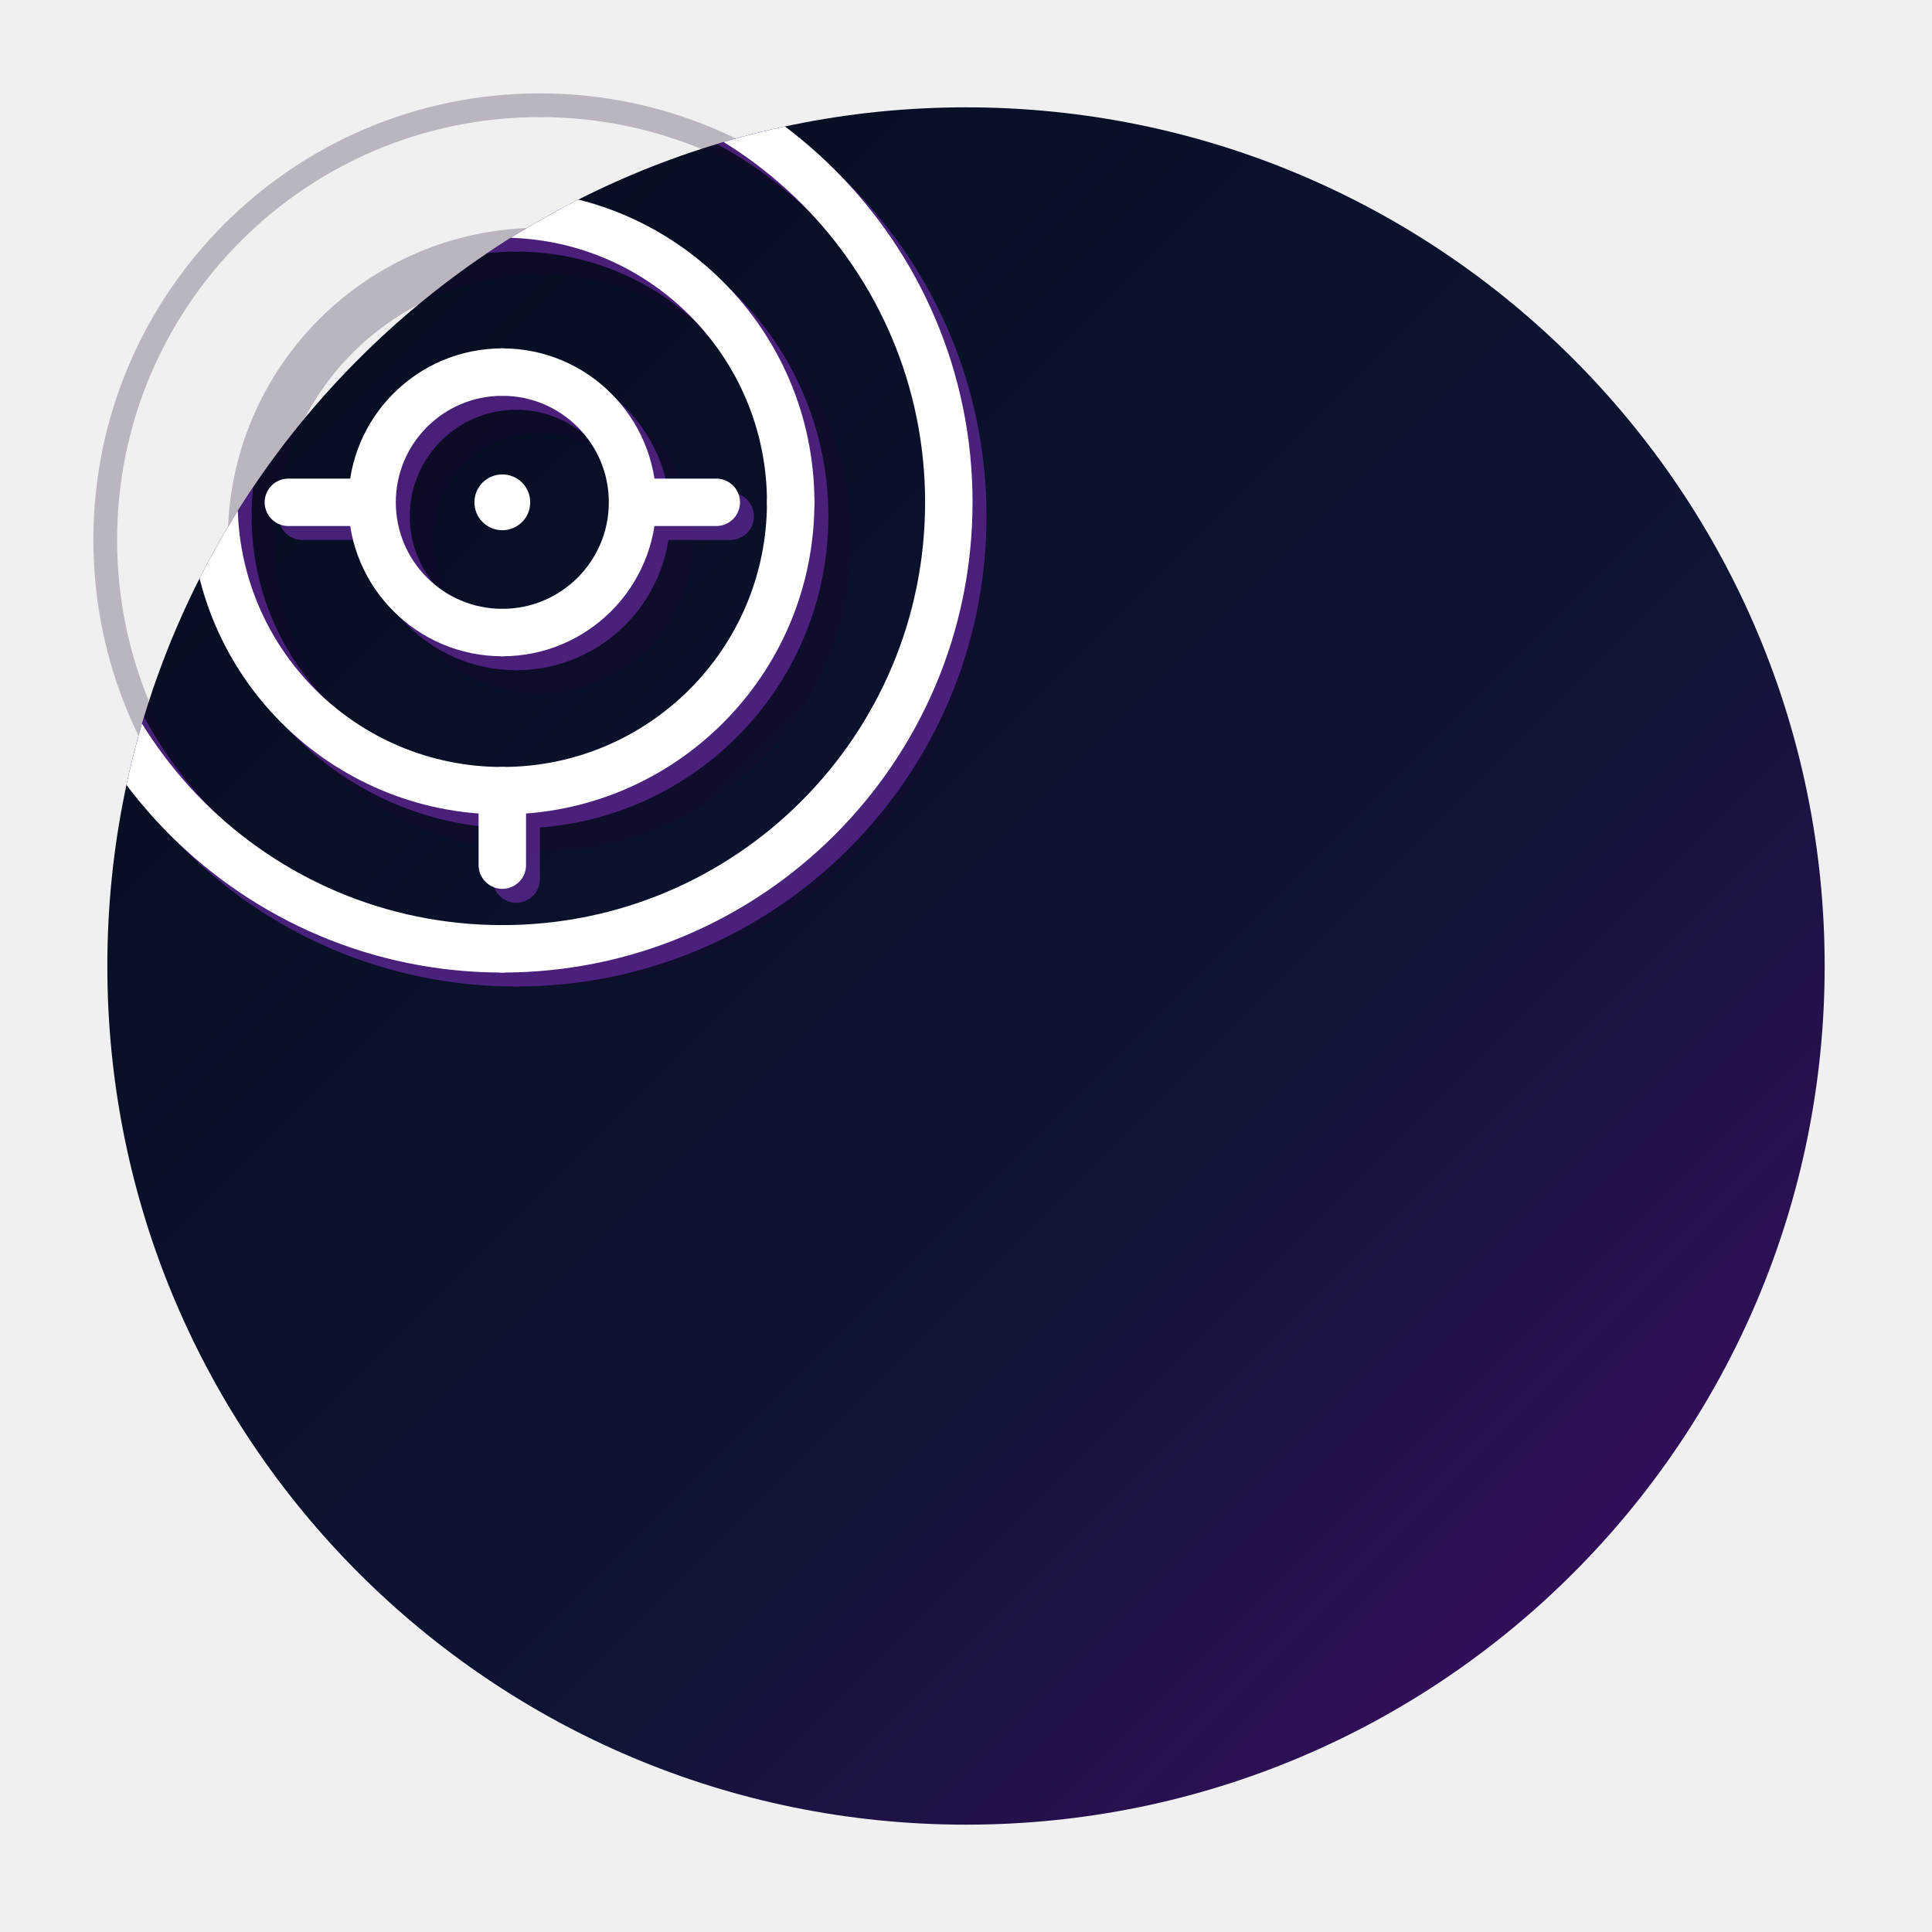
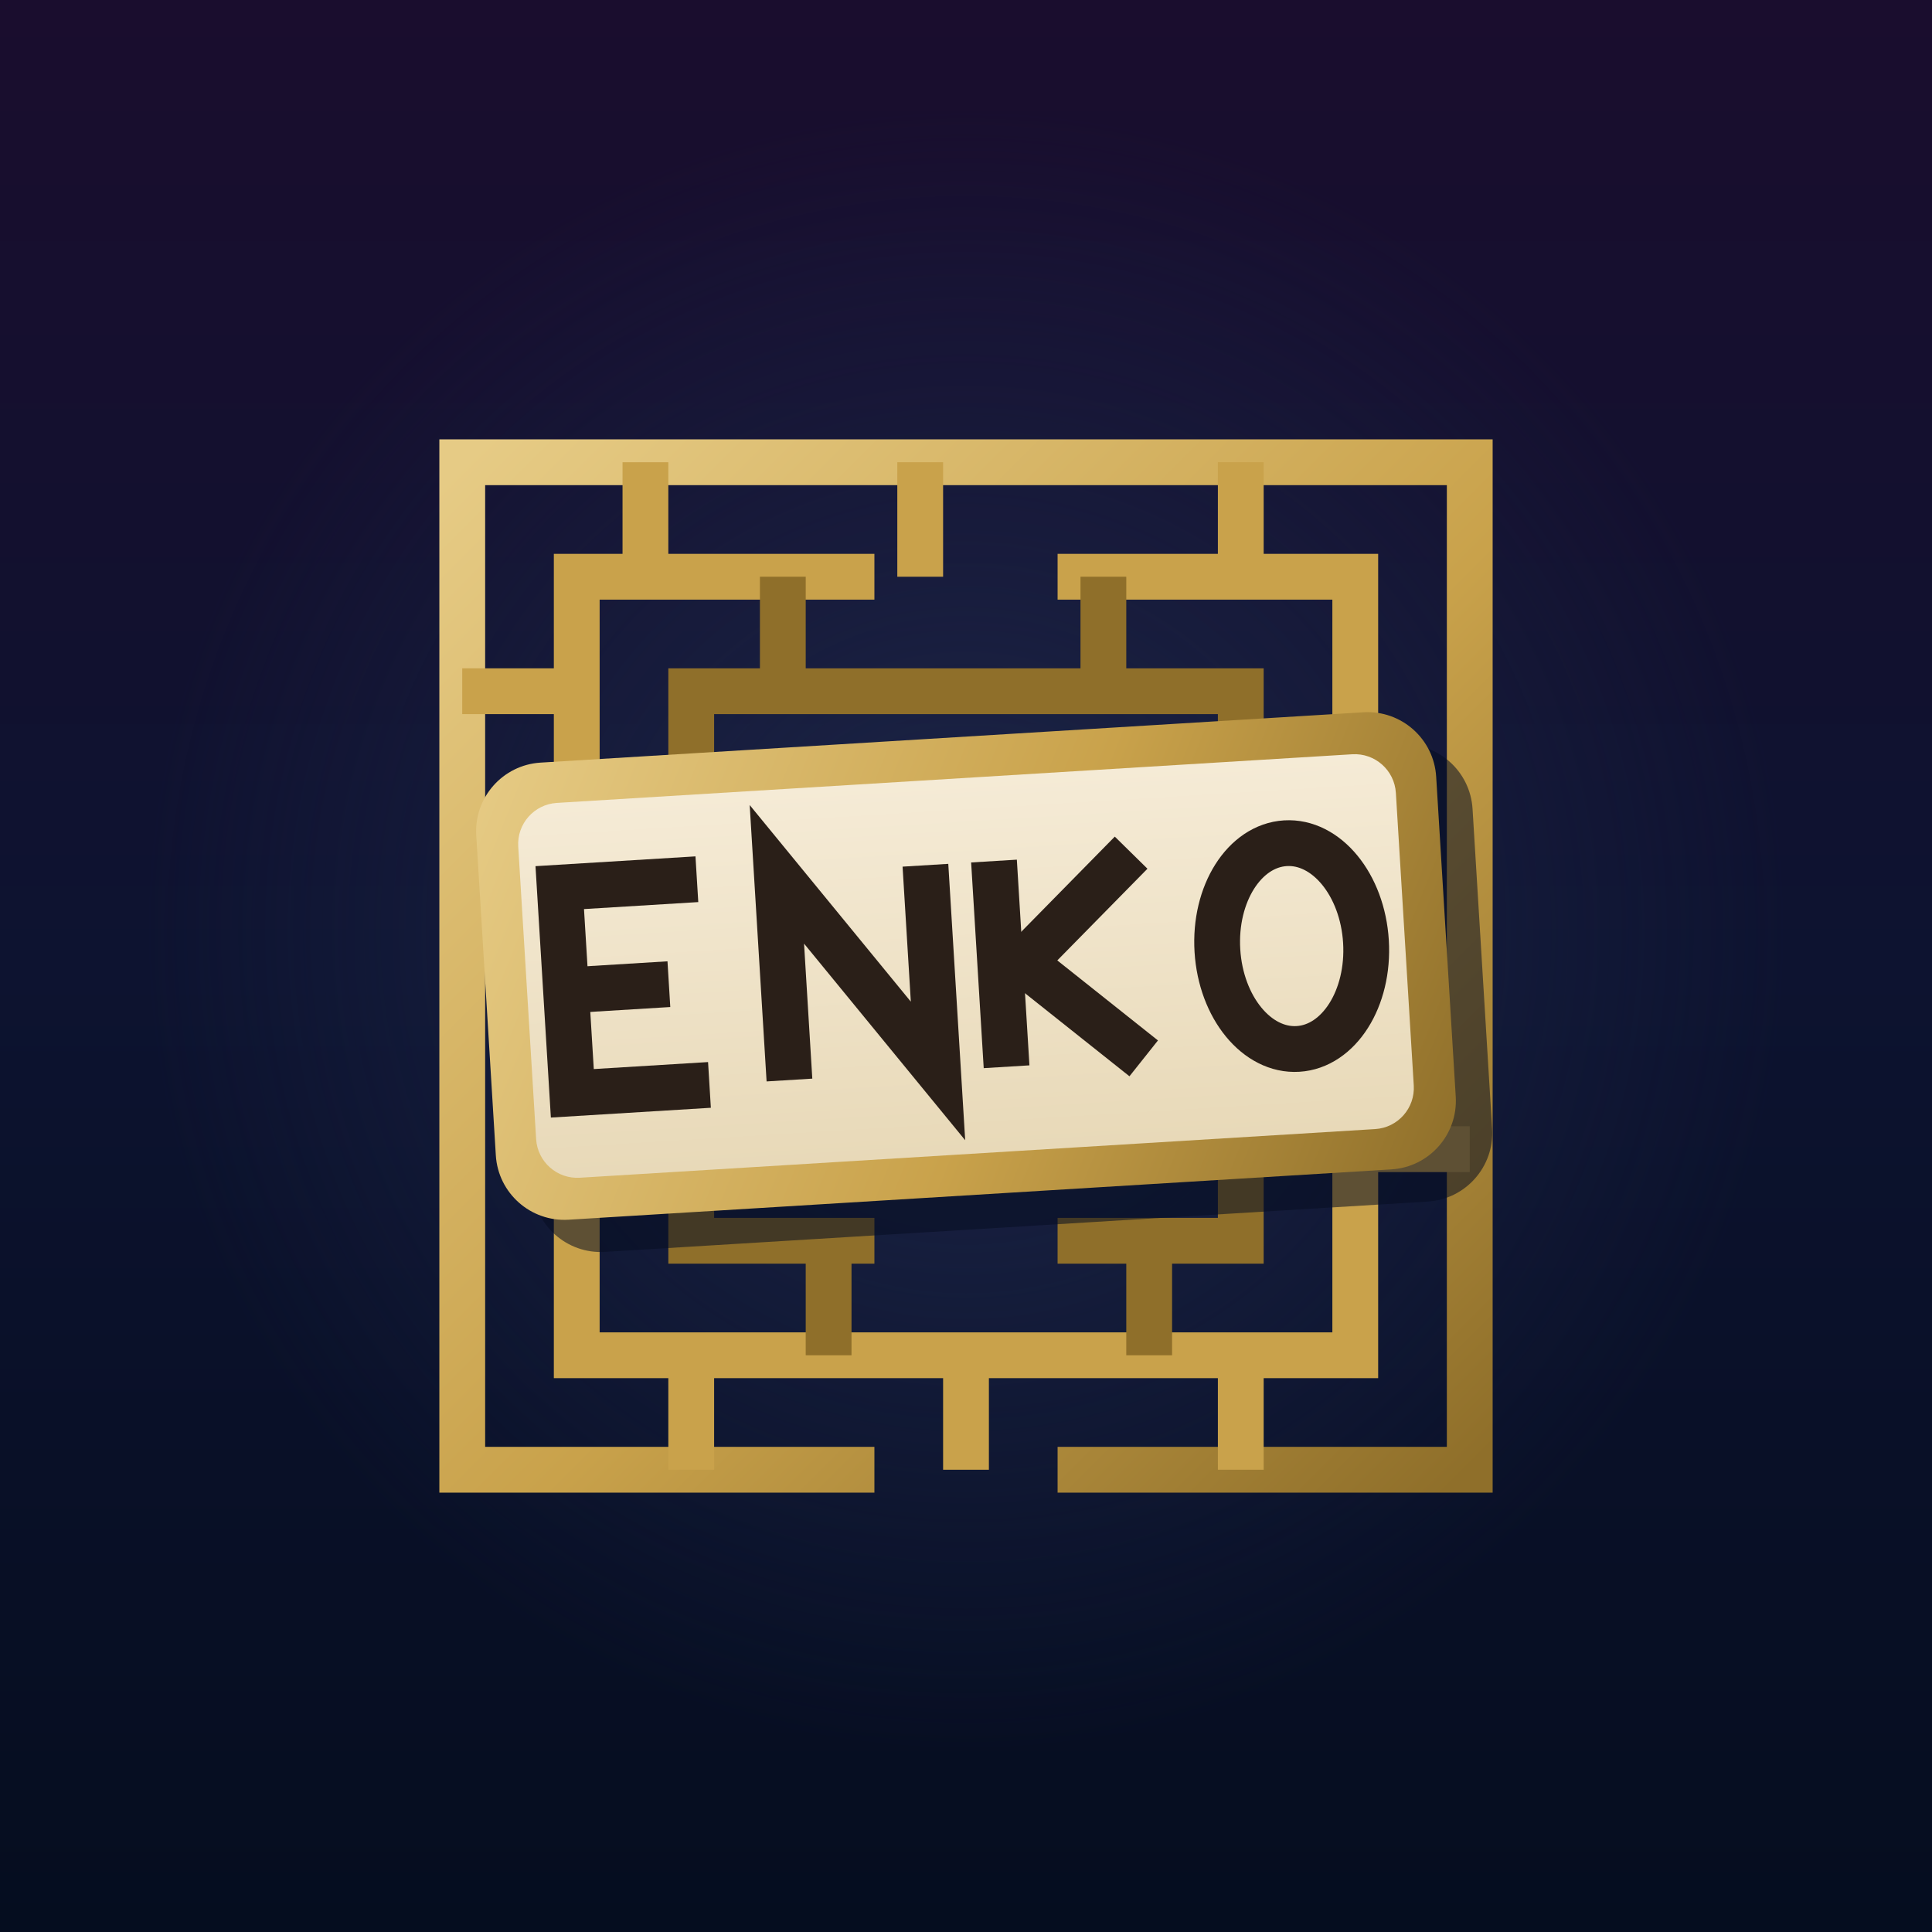
<svg xmlns="http://www.w3.org/2000/svg" viewBox="0 0 108 108" width="108" height="108">
  <defs>
-     <linearGradient id="sphere-bg" x1="20" y1="20" x2="88" y2="88" gradientUnits="userSpaceOnUse">
-       <stop offset="0%" stop-color="#060E22" />
-       <stop offset="65%" stop-color="#0E1535" />
-       <stop offset="100%" stop-color="#300F58" />
+     <linearGradient id="bg" x1="54" y1="108" x2="54" y2="0" gradientUnits="userSpaceOnUse">
+       <stop offset="0" stop-color="#050D1F" />
+       <stop offset="0.5" stop-color="#0D1330" />
+       <stop offset="1" stop-color="#1A0D2E" />
    </linearGradient>
-     <clipPath id="circle-clip">
-       <circle cx="54" cy="54" r="48" />
-     </clipPath>
+     <radialGradient id="glow" cx="54" cy="52" r="46" gradientUnits="userSpaceOnUse">
+       <stop offset="0" stop-color="#1C2547" />
+       <stop offset="1" stop-color="#1C2547" stop-opacity="0" />
+     </radialGradient>
+     <linearGradient id="goldRing" x1="32" y1="32" x2="76" y2="76" gradientUnits="userSpaceOnUse">
+       <stop offset="0" stop-color="#E6CB85" />
+       <stop offset="0.55" stop-color="#C9A24B" />
+       <stop offset="1" stop-color="#8F6F2A" />
+     </linearGradient>
+     <linearGradient id="plaqueGold" x1="33" y1="44" x2="75" y2="64" gradientUnits="userSpaceOnUse">
+       <stop offset="0" stop-color="#E6CB85" />
+       <stop offset="0.55" stop-color="#C9A24B" />
+       <stop offset="1" stop-color="#8F6F2A" />
+     </linearGradient>
+     <linearGradient id="parchment" x1="54" y1="45.8" x2="54" y2="62.2" gradientUnits="userSpaceOnUse">
+       <stop offset="0" stop-color="#F5EBD6" />
+       <stop offset="1" stop-color="#E8D9B8" />
+     </linearGradient>
  </defs>
-   <circle cx="54" cy="54" r="48" fill="url(#sphere-bg)" />
-   <g clip-path="url(#circle-clip)" transform="translate(2.1,2.1) scale(0.52)" transform-origin="54 54" opacity="0.25">
-     <path d="M54,6 A48,48 0 0,1 54,102" stroke="#1A0530" stroke-width="5.1" fill="none" stroke-linecap="round" />
-     <path d="M54,6 A48,48 0 0,0 54,102" stroke="#1A0530" stroke-width="5.1" fill="none" stroke-linecap="round" />
-     <path d="M23,54 A31,31 0 0,1 85,54" stroke="#1A0530" stroke-width="5.1" fill="none" stroke-linecap="round" />
-     <path d="M23,54 A31,31 0 0,0 85,54" stroke="#1A0530" stroke-width="5.1" fill="none" stroke-linecap="round" />
-     <path d="M54,40 A14,14 0 0,1 54,68" stroke="#1A0530" stroke-width="5.1" fill="none" stroke-linecap="round" />
-     <path d="M54,40 A14,14 0 0,0 54,68" stroke="#1A0530" stroke-width="5.1" fill="none" stroke-linecap="round" />
-   </g>
-   <g clip-path="url(#circle-clip)" opacity="0.55">
-     <g transform="translate(0.78,0.78) scale(0.52)" transform-origin="54 54">
-       <path d="M54,6 A48,48 0 0,1 54,102" stroke="#7B2FBE" stroke-width="5.1" fill="none" stroke-linecap="round" />
-       <path d="M54,6 A48,48 0 0,0 54,102" stroke="#7B2FBE" stroke-width="5.1" fill="none" stroke-linecap="round" />
-       <path d="M23,54 A31,31 0 0,1 85,54" stroke="#7B2FBE" stroke-width="5.1" fill="none" stroke-linecap="round" />
-       <path d="M23,54 A31,31 0 0,0 85,54" stroke="#7B2FBE" stroke-width="5.1" fill="none" stroke-linecap="round" />
-       <path d="M54,40 A14,14 0 0,1 54,68" stroke="#7B2FBE" stroke-width="5.1" fill="none" stroke-linecap="round" />
-       <path d="M54,40 A14,14 0 0,0 54,68" stroke="#7B2FBE" stroke-width="5.1" fill="none" stroke-linecap="round" />
-       <line x1="54" y1="15" x2="54" y2="23" stroke="#7B2FBE" stroke-width="5.1" stroke-linecap="round" />
-       <line x1="54" y1="85" x2="54" y2="93" stroke="#7B2FBE" stroke-width="5.1" stroke-linecap="round" />
-       <line x1="31" y1="54" x2="39" y2="54" stroke="#7B2FBE" stroke-width="5.1" stroke-linecap="round" />
-       <line x1="69" y1="54" x2="77" y2="54" stroke="#7B2FBE" stroke-width="5.1" stroke-linecap="round" />
+   <rect width="108" height="108" fill="url(#bg)" />
+   <circle cx="54" cy="52" r="46" fill="url(#glow)" />
+   <g transform="translate(54,54) scale(1.28) translate(-54,-54)">
+     <path d="M50,76 H32 V32 H76 V76 H58" fill="none" stroke="url(#goldRing)" stroke-width="2" />
+     <path d="M50,37 H37 V71 H71 V37 H58" fill="none" stroke="#C9A24B" stroke-width="2" />
+     <path d="M50,66 H42 V42 H66 V66 H58" fill="none" stroke="#8F6F2A" stroke-width="2" />
+     <g fill="none" stroke="#C9A24B" stroke-width="2">
+       <path d="M40,32 V37" />
+       <path d="M52,32 V37" />
+       <path d="M66,32 V37" />
    </g>
-   </g>
-   <g clip-path="url(#circle-clip)">
-     <g transform="scale(0.52)" transform-origin="54 54">
-       <path d="M54,6 A48,48 0 0,1 54,102" stroke="#FFFFFF" stroke-width="5.1" fill="none" stroke-linecap="round" />
-       <path d="M54,6 A48,48 0 0,0 54,102" stroke="#FFFFFF" stroke-width="5.1" fill="none" stroke-linecap="round" />
-       <path d="M23,54 A31,31 0 0,1 85,54" stroke="#FFFFFF" stroke-width="5.1" fill="none" stroke-linecap="round" />
-       <path d="M23,54 A31,31 0 0,0 85,54" stroke="#FFFFFF" stroke-width="5.1" fill="none" stroke-linecap="round" />
-       <path d="M54,40 A14,14 0 0,1 54,68" stroke="#FFFFFF" stroke-width="5.1" fill="none" stroke-linecap="round" />
-       <path d="M54,40 A14,14 0 0,0 54,68" stroke="#FFFFFF" stroke-width="5.1" fill="none" stroke-linecap="round" />
-       <line x1="54" y1="15" x2="54" y2="23" stroke="#FFFFFF" stroke-width="5.1" stroke-linecap="round" />
-       <line x1="54" y1="85" x2="54" y2="93" stroke="#FFFFFF" stroke-width="5.1" stroke-linecap="round" />
-       <line x1="31" y1="54" x2="39" y2="54" stroke="#FFFFFF" stroke-width="5.1" stroke-linecap="round" />
-       <line x1="69" y1="54" x2="77" y2="54" stroke="#FFFFFF" stroke-width="5.1" stroke-linecap="round" />
-       <circle cx="54" cy="54" r="3" fill="#FFFFFF" />
+     <g fill="none" stroke="#8F6F2A" stroke-width="2">
+       <path d="M46,37 V42" />
+       <path d="M60,37 V42" />
+     </g>
+     <g fill="none" stroke="#C9A24B" stroke-width="2">
+       <path d="M42,76 V71" />
+       <path d="M54,76 V71" />
+       <path d="M66,76 V71" />
+     </g>
+     <g fill="none" stroke="#8F6F2A" stroke-width="2">
+       <path d="M48,71 V66" />
+       <path d="M62,71 V66" />
+     </g>
+     <g fill="none" stroke="#C9A24B" stroke-width="2">
+       <path d="M32,42 H37" />
+       <path d="M76,62 H71" />
+     </g>
+     <g transform="rotate(-3.5 54 54)">
+       <path d="M37.5,45.5 H73.5 A3,3 0 0 1 76.5,48.5 V62.5 A3,3 0 0 1 73.5,65.5 H37.5 A3,3 0 0 1 34.5,62.5 V48.5 A3,3 0 0 1 37.5,45.5 Z" fill="#060E22" fill-opacity="0.55" />
+       <path d="M36,44 H72 A3,3 0 0 1 75,47 V61 A3,3 0 0 1 72,64 H36 A3,3 0 0 1 33,61 V47 A3,3 0 0 1 36,44 Z" fill="url(#plaqueGold)" />
+       <path d="M36.6,45.8 H71.4 A1.8,1.8 0 0 1 73.2,47.6 V60.4 A1.8,1.8 0 0 1 71.4,62.2 H36.6 A1.8,1.8 0 0 1 34.8,60.4 V47.6 A1.8,1.8 0 0 1 36.6,45.8 Z" fill="url(#parchment)" />
+       <g fill="none" stroke="#2A1F18" stroke-width="2">
+         <path d="M42.5,49.5 H36.5 V58.5 H42.5" />
+         <path d="M36.5,54 H41" />
+         <path d="M46,58.5 V49.5 L52.5,58.5 V49.5" />
+         <path d="M55.5,49.5 V58.5" />
+         <path d="M61.5,49.5 L56.5,54 L61.5,58.5" />
+         <path d="M65,54 A3.25,4.5 0 1 1 71.5,54 A3.25,4.5 0 1 1 65,54 Z" />
+       </g>
    </g>
  </g>
</svg>
